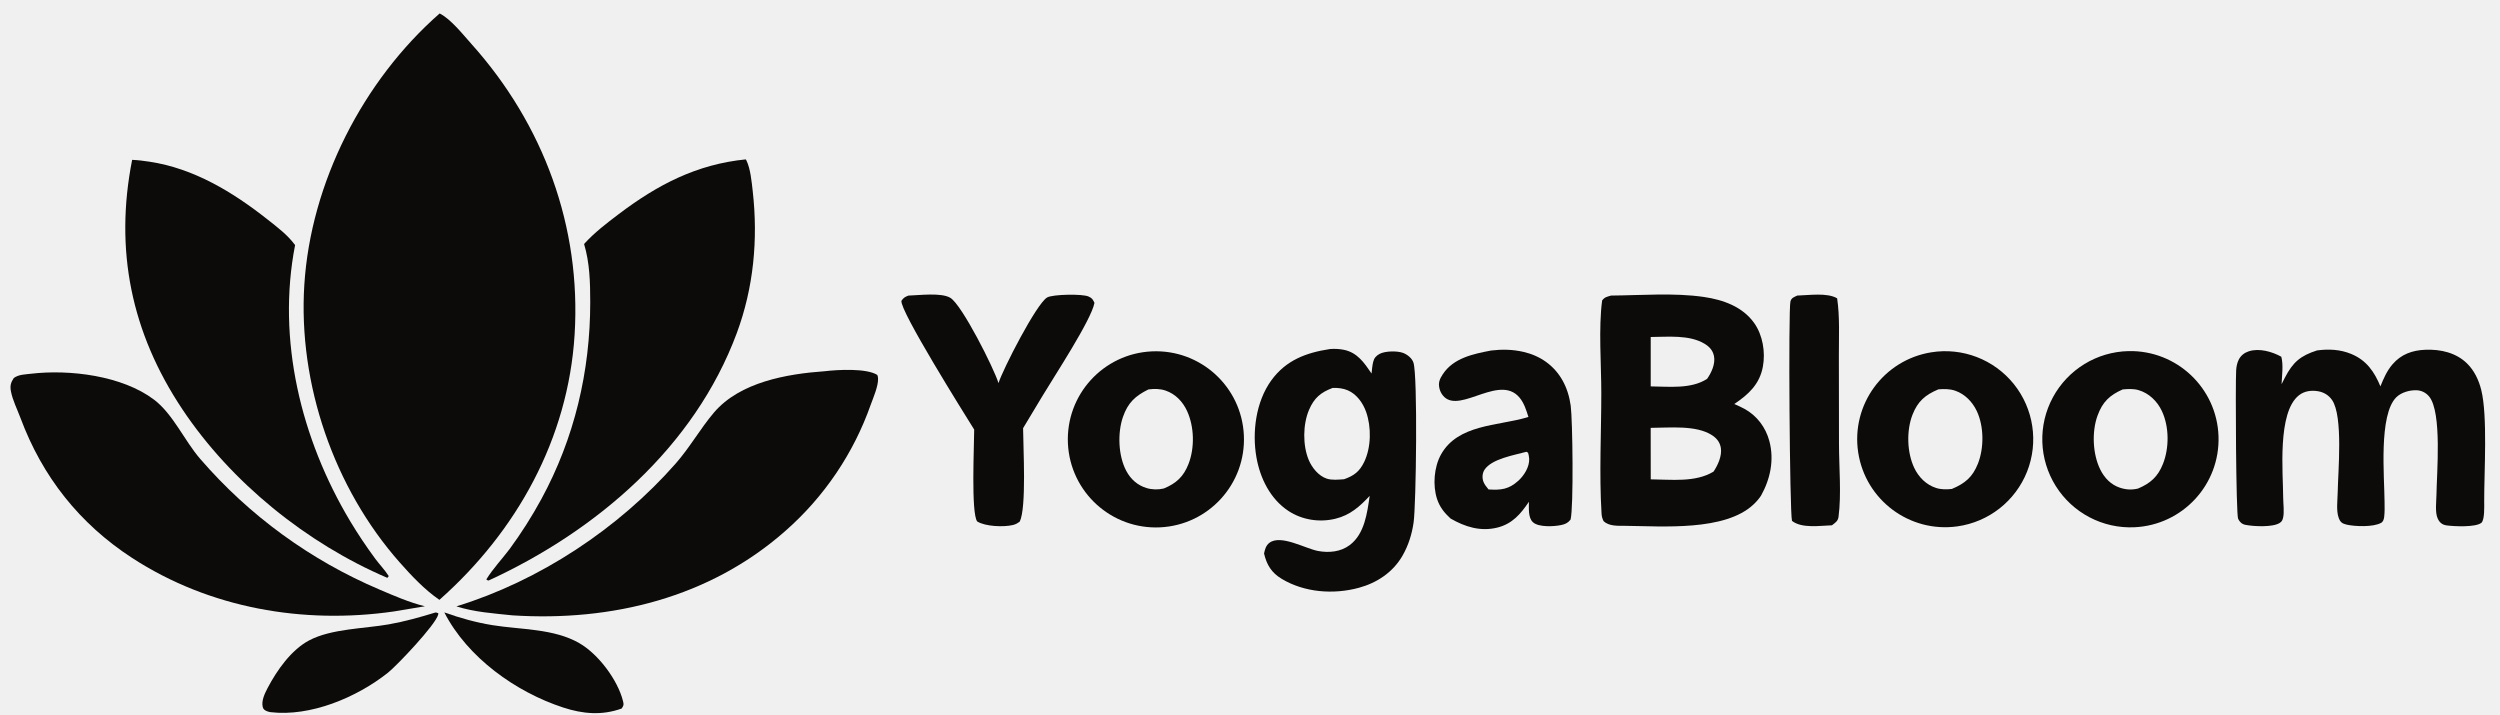
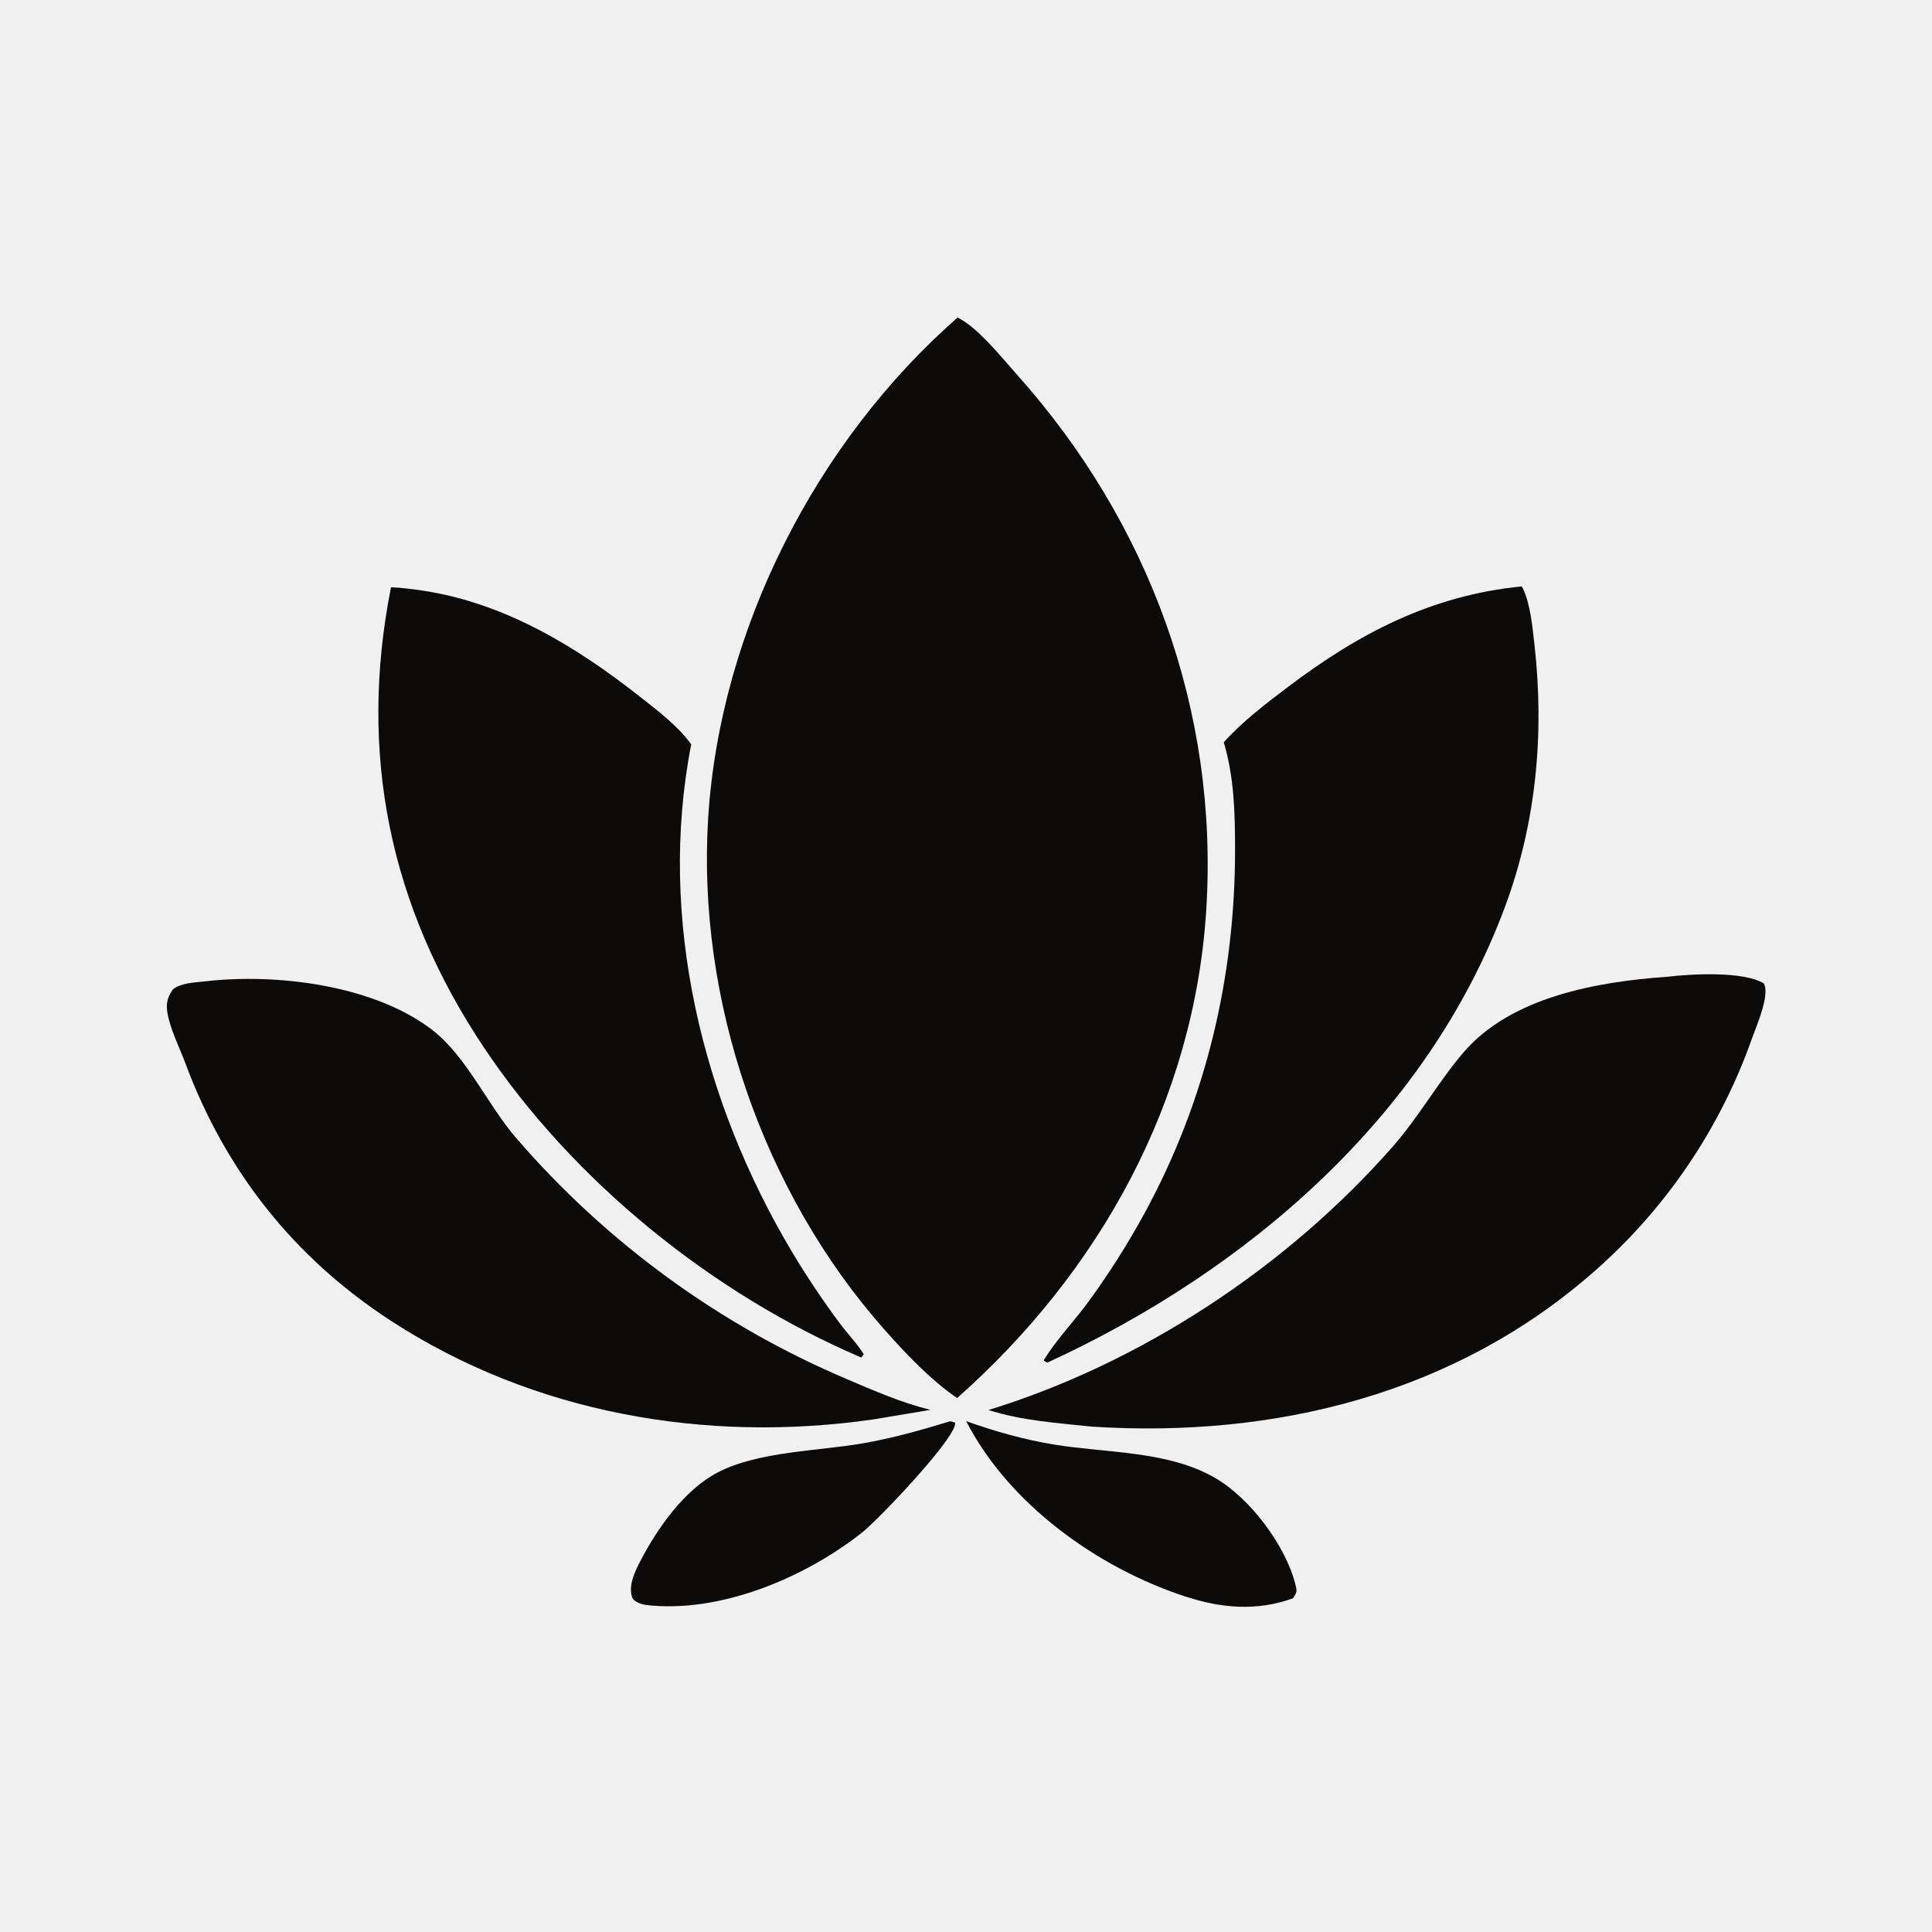
- <svg xmlns="http://www.w3.org/2000/svg" width="84" height="24" viewBox="0 0 84 24" fill="none">
-   <g clip-path="url(#clip0_8671_329)">
-     <path d="M14.772 0.452C15.146 0.638 15.565 1.17 15.847 1.485C18.264 4.184 19.532 7.623 19.307 11.243C19.09 14.746 17.36 17.857 14.764 20.155C14.272 19.819 13.822 19.341 13.429 18.896C11.223 16.401 10.014 12.896 10.225 9.571C10.442 6.143 12.194 2.712 14.772 0.452Z" fill="#0D0B0A" />
-     <path d="M25.058 5.355C25.065 5.367 25.073 5.379 25.08 5.391C25.217 5.672 25.257 6.116 25.292 6.427C25.474 8.044 25.323 9.665 24.755 11.195C23.334 15.02 20.05 17.835 16.42 19.504C16.377 19.504 16.406 19.507 16.34 19.469C16.562 19.106 16.872 18.782 17.128 18.441C17.519 17.908 17.874 17.35 18.189 16.77C19.302 14.723 19.833 12.473 19.832 10.152C19.831 9.492 19.816 8.834 19.625 8.198C19.966 7.82 20.383 7.501 20.788 7.195C22.093 6.207 23.408 5.52 25.058 5.355Z" fill="#0D0B0A" />
-     <path d="M4.44 5.371C4.636 5.379 4.834 5.404 5.028 5.434C6.519 5.66 7.824 6.455 8.989 7.374C9.314 7.63 9.67 7.898 9.915 8.235C9.295 11.417 10.117 14.755 11.763 17.507C12.025 17.944 12.309 18.369 12.613 18.779C12.758 18.974 12.931 19.151 13.062 19.357L13.015 19.416C10.302 18.256 7.76 16.203 6.125 13.748C4.41 11.174 3.842 8.4 4.44 5.371Z" fill="#0D0B0A" />
-     <path d="M27.712 12.473C28.145 12.421 29.115 12.367 29.477 12.598C29.496 12.652 29.501 12.658 29.503 12.724C29.51 12.978 29.344 13.358 29.258 13.594C28.683 15.228 27.698 16.687 26.397 17.832C23.851 20.083 20.551 20.89 17.218 20.676C16.589 20.61 15.94 20.567 15.335 20.374C18.127 19.515 20.784 17.76 22.708 15.569C23.181 15.03 23.528 14.405 23.988 13.863C24.862 12.835 26.446 12.563 27.712 12.473Z" fill="#0D0B0A" />
-     <path d="M1.037 12.558C2.338 12.405 4.104 12.619 5.176 13.429C5.813 13.911 6.197 14.806 6.724 15.415C8.37 17.322 10.433 18.825 12.753 19.81C13.247 20.021 13.755 20.242 14.277 20.371L13.233 20.545C10.193 20.983 7.043 20.439 4.441 18.748C2.67 17.596 1.423 16.016 0.689 14.046C0.582 13.757 0.421 13.443 0.366 13.142C0.333 12.966 0.362 12.85 0.464 12.701C0.628 12.581 0.841 12.582 1.037 12.558Z" fill="#0D0B0A" />
-     <path d="M54.132 9.931C55.145 9.923 56.251 9.832 57.251 9.978C57.895 10.072 58.549 10.302 58.941 10.854C59.228 11.26 59.323 11.831 59.233 12.317C59.124 12.911 58.748 13.255 58.271 13.575C58.385 13.623 58.498 13.675 58.608 13.734C59.029 13.962 59.327 14.357 59.45 14.818C59.619 15.447 59.484 16.096 59.17 16.655C59.099 16.762 59.016 16.857 58.923 16.945C57.961 17.857 55.853 17.68 54.61 17.668C54.371 17.666 54.056 17.688 53.878 17.506C53.835 17.415 53.818 17.355 53.812 17.252C53.73 15.918 53.804 14.533 53.804 13.194C53.803 12.245 53.708 11.011 53.832 10.094C53.928 9.975 53.988 9.975 54.132 9.931ZM57.526 14.624C56.99 14.274 56.086 14.375 55.463 14.376L55.465 16.106C56.155 16.111 56.962 16.217 57.574 15.847C57.718 15.635 57.863 15.319 57.821 15.054C57.791 14.862 57.686 14.729 57.526 14.624ZM57.271 11.549C56.759 11.241 56.04 11.32 55.464 11.323V12.983C56.082 12.988 56.819 13.079 57.358 12.73C57.504 12.522 57.644 12.224 57.589 11.961C57.549 11.769 57.435 11.648 57.271 11.549Z" fill="#0D0B0A" />
-     <path d="M44.685 11.728C44.839 11.715 44.995 11.723 45.147 11.752C45.61 11.845 45.836 12.187 46.084 12.55C46.098 12.423 46.108 12.286 46.138 12.162C46.169 12.032 46.239 11.952 46.356 11.89C46.543 11.791 46.945 11.784 47.141 11.857C47.284 11.91 47.443 12.034 47.492 12.184C47.638 12.627 47.582 16.962 47.497 17.555C47.442 17.946 47.321 18.331 47.123 18.673C46.806 19.226 46.265 19.586 45.657 19.75C44.801 19.982 43.827 19.908 43.063 19.448C42.722 19.243 42.562 18.979 42.472 18.598C42.501 18.461 42.535 18.327 42.653 18.238C43.035 17.949 43.862 18.434 44.287 18.513C44.653 18.581 45.048 18.544 45.352 18.314C45.853 17.936 45.936 17.237 46.022 16.661C45.686 17.019 45.367 17.308 44.872 17.429C44.336 17.561 43.749 17.471 43.287 17.165C42.68 16.762 42.341 16.072 42.217 15.371C42.066 14.517 42.198 13.496 42.715 12.782C43.209 12.101 43.887 11.85 44.685 11.728ZM44.776 13.035C44.376 13.185 44.156 13.37 43.985 13.768C43.774 14.257 43.768 14.966 43.974 15.457C44.083 15.715 44.301 15.988 44.575 16.081C44.757 16.141 44.976 16.115 45.162 16.102C45.491 15.985 45.678 15.846 45.834 15.527C46.074 15.036 46.082 14.345 45.899 13.833C45.792 13.535 45.582 13.242 45.284 13.114C45.132 13.048 44.94 13.026 44.776 13.035Z" fill="#0D0B0A" />
-     <path d="M77.853 11.774C78.246 11.722 78.632 11.74 79.002 11.893C79.514 12.105 79.779 12.491 79.982 12.983C80.085 12.723 80.2 12.461 80.384 12.246C80.674 11.904 81.054 11.768 81.495 11.752C82.002 11.732 82.522 11.848 82.894 12.213C83.138 12.453 83.288 12.774 83.37 13.102C83.588 13.978 83.466 15.86 83.469 16.85C83.47 17.002 83.489 17.48 83.37 17.57C83.169 17.722 82.454 17.688 82.203 17.653C82.056 17.632 81.966 17.553 81.906 17.42C81.812 17.216 81.862 16.851 81.865 16.624C81.875 15.89 82.055 13.861 81.621 13.325C81.521 13.203 81.38 13.126 81.221 13.114C80.987 13.098 80.689 13.179 80.519 13.345C79.917 13.935 80.117 16.033 80.121 16.858C80.123 17.024 80.129 17.207 80.108 17.372C80.099 17.445 80.074 17.529 80.007 17.567C79.75 17.715 79.126 17.693 78.843 17.627C78.695 17.592 78.632 17.542 78.58 17.399C78.493 17.162 78.541 16.811 78.546 16.56C78.559 15.824 78.733 13.995 78.359 13.443C78.246 13.278 78.079 13.177 77.883 13.145C77.659 13.108 77.426 13.138 77.244 13.282C76.512 13.859 76.712 15.884 76.715 16.721C76.716 16.923 76.757 17.21 76.711 17.398C76.692 17.477 76.669 17.525 76.601 17.569C76.366 17.723 75.728 17.69 75.446 17.635C75.328 17.611 75.252 17.539 75.201 17.432C75.129 17.279 75.108 12.878 75.135 12.442C75.142 12.321 75.167 12.191 75.223 12.082C75.294 11.942 75.414 11.851 75.561 11.803C75.91 11.691 76.344 11.815 76.652 11.986C76.726 12.261 76.673 12.621 76.661 12.908C76.697 12.835 76.734 12.762 76.772 12.69C77.043 12.165 77.299 11.951 77.853 11.774Z" fill="#0D0B0A" />
-     <path d="M71.521 11.797C73.141 11.764 74.489 13.04 74.542 14.66C74.596 16.28 73.337 17.642 71.717 17.716C70.652 17.765 69.642 17.236 69.075 16.333C68.508 15.43 68.469 14.291 68.976 13.353C69.482 12.414 70.455 11.819 71.521 11.797ZM71.322 13.085C70.886 13.278 70.649 13.5 70.481 13.955C70.279 14.499 70.312 15.259 70.57 15.778C70.709 16.058 70.925 16.285 71.226 16.386C71.432 16.455 71.624 16.466 71.835 16.416C72.253 16.241 72.503 16.019 72.674 15.591C72.889 15.055 72.887 14.338 72.64 13.813C72.486 13.484 72.21 13.213 71.858 13.109C71.685 13.057 71.498 13.069 71.322 13.085Z" fill="#0D0B0A" />
-     <path d="M38.704 11.806C40.336 11.732 41.718 12.993 41.794 14.624C41.871 16.256 40.612 17.64 38.981 17.719C37.346 17.797 35.959 16.535 35.882 14.9C35.806 13.266 37.07 11.88 38.704 11.806ZM39.165 13.124C38.976 13.059 38.782 13.06 38.586 13.085C38.15 13.301 37.9 13.527 37.733 14.004C37.544 14.545 37.572 15.317 37.844 15.824C37.992 16.101 38.217 16.304 38.52 16.397C38.706 16.454 38.917 16.459 39.106 16.413C39.522 16.24 39.767 16.016 39.934 15.589C40.146 15.047 40.129 14.333 39.883 13.804C39.739 13.493 39.493 13.237 39.165 13.124Z" fill="#0D0B0A" />
-     <path d="M64.888 11.838C65.938 11.668 66.998 12.076 67.665 12.905C68.331 13.735 68.501 14.858 68.109 15.848C67.716 16.836 66.823 17.539 65.769 17.686C64.164 17.911 62.677 16.801 62.435 15.198C62.193 13.595 63.288 12.097 64.888 11.838ZM65.129 13.082C64.69 13.268 64.438 13.48 64.26 13.934C64.053 14.467 64.073 15.204 64.319 15.722C64.468 16.034 64.721 16.29 65.055 16.396C65.222 16.45 65.411 16.449 65.584 16.428C66.021 16.243 66.276 16.036 66.457 15.582C66.667 15.054 66.664 14.325 66.419 13.809C66.273 13.503 66.025 13.245 65.701 13.13C65.518 13.065 65.32 13.066 65.129 13.082Z" fill="#0D0B0A" />
-     <path d="M50.103 11.777C50.473 11.733 50.83 11.74 51.195 11.825C51.749 11.953 52.213 12.275 52.495 12.772C52.647 13.038 52.734 13.33 52.776 13.633C52.84 14.1 52.877 17.052 52.771 17.458C52.682 17.572 52.592 17.613 52.453 17.642C52.217 17.692 51.698 17.723 51.506 17.546C51.339 17.391 51.373 17.068 51.371 16.86C51.094 17.27 50.815 17.601 50.31 17.727C49.746 17.867 49.223 17.703 48.738 17.422C48.531 17.232 48.374 17.037 48.285 16.766C48.135 16.31 48.183 15.694 48.416 15.274C48.983 14.255 50.318 14.315 51.294 14.028L51.355 14.009C51.316 13.887 51.278 13.763 51.227 13.645C50.675 12.371 49.297 13.763 48.631 13.413C48.497 13.342 48.4 13.199 48.366 13.053C48.32 12.86 48.372 12.735 48.478 12.574C48.836 12.028 49.506 11.891 50.103 11.777ZM51.289 15.18C50.884 15.292 50.122 15.415 49.88 15.783C49.802 15.903 49.795 16.061 49.846 16.193C49.882 16.286 49.953 16.368 50.015 16.445C50.434 16.473 50.697 16.442 51.018 16.151C51.212 15.974 51.391 15.689 51.381 15.415C51.379 15.347 51.36 15.277 51.344 15.212L51.289 15.18Z" fill="#0D0B0A" />
-     <path d="M33.549 12.873C33.694 12.412 34.825 10.202 35.185 9.994C35.373 9.887 36.372 9.87 36.573 9.962C36.702 10.021 36.715 10.056 36.774 10.176C36.671 10.748 35.407 12.668 35.033 13.294L34.376 14.386C34.379 15.043 34.494 17.047 34.265 17.523C34.185 17.584 34.128 17.618 34.028 17.642C33.719 17.714 33.105 17.692 32.834 17.521C32.623 17.244 32.733 14.943 32.733 14.434C32.398 13.897 30.23 10.437 30.288 10.107C30.359 10.004 30.405 9.978 30.521 9.932C30.887 9.921 31.63 9.824 31.933 10.008C32.325 10.246 33.403 12.387 33.549 12.873Z" fill="#0D0B0A" />
-     <path d="M60.386 9.931C60.77 9.921 61.397 9.825 61.728 10.024C61.821 10.655 61.784 11.324 61.786 11.961L61.79 14.911C61.79 15.681 61.874 16.608 61.775 17.364C61.755 17.515 61.662 17.564 61.553 17.65C61.154 17.663 60.54 17.762 60.211 17.502C60.133 17.207 60.085 10.397 60.159 10.128C60.195 10.001 60.278 9.986 60.386 9.931Z" fill="#0D0B0A" />
-     <path d="M14.929 20.577C15.458 20.765 15.99 20.915 16.545 21.005C17.501 21.16 18.611 21.115 19.47 21.613C20.105 21.981 20.754 22.842 20.933 23.556C20.966 23.687 20.956 23.698 20.889 23.806C20.226 24.046 19.581 23.989 18.921 23.772C17.33 23.252 15.708 22.093 14.929 20.577Z" fill="#0D0B0A" />
-     <path d="M14.63 20.58C14.664 20.578 14.696 20.595 14.728 20.604C14.726 20.619 14.727 20.635 14.723 20.65C14.642 20.989 13.332 22.369 13.029 22.608C11.984 23.434 10.432 24.089 9.084 23.928C9.048 23.92 8.998 23.91 8.965 23.895C8.893 23.861 8.847 23.834 8.828 23.756C8.777 23.545 8.896 23.301 8.992 23.117C9.301 22.527 9.785 21.834 10.391 21.515C11.137 21.123 12.24 21.124 13.07 20.977C13.602 20.882 14.114 20.738 14.63 20.58Z" fill="#0D0B0A" />
-   </g>
-   <defs>
-     <clipPath id="clip0_8671_329">
-       <rect width="83.147" height="23.51" fill="white" transform="translate(0.353027 0.452148)" />
-     </clipPath>
-   </defs>
+ <svg xmlns="http://www.w3.org/2000/svg" width="359" height="359" viewBox="0 0 359 359" fill="none">
+   <path d="M177.938 59C181.741 60.889 186.017 66.313 188.888 69.521C213.518 97.034 226.437 132.077 224.152 168.965C221.94 204.662 204.311 236.358 177.851 259.784C172.841 256.359 168.256 251.484 164.248 246.952C141.77 221.53 129.449 185.812 131.596 151.926C133.809 116.99 151.668 82.032 177.938 59Z" fill="#0D0B0A" />
+   <path d="M282.757 108.962C282.83 109.085 282.913 109.204 282.976 109.333C284.378 112.187 284.783 116.716 285.139 119.884C286.99 136.36 285.458 152.879 279.664 168.479C265.186 207.451 231.724 236.14 194.727 253.147C194.291 253.142 194.583 253.177 193.918 252.79C196.179 249.091 199.331 245.785 201.94 242.31C205.93 236.884 209.546 231.195 212.761 225.283C224.094 204.428 229.514 181.493 229.497 157.841C229.493 151.123 229.338 144.413 227.395 137.93C230.864 134.079 235.116 130.833 239.242 127.71C252.542 117.646 265.943 110.641 282.757 108.962Z" fill="#0D0B0A" />
+   <path d="M72.652 109.125C74.648 109.202 76.663 109.461 78.638 109.761C93.836 112.073 107.133 120.167 119.006 129.533C122.319 132.147 125.945 134.873 128.44 138.308C122.127 170.74 130.5 204.746 147.269 232.794C149.947 237.252 152.841 241.575 155.939 245.755C157.418 247.746 159.179 249.553 160.505 251.643L160.036 252.253C132.385 240.429 106.484 219.504 89.821 194.495C72.34 168.254 66.559 139.989 72.652 109.125Z" fill="#0D0B0A" />
+   <path d="M309.806 181.498C314.215 180.972 324.095 180.416 327.791 182.769C327.977 183.325 328.032 183.38 328.052 184.055C328.126 186.641 326.436 190.513 325.56 192.926C319.696 209.576 309.656 224.444 296.403 236.105C270.459 259.045 236.83 267.275 202.867 265.091C196.452 264.421 189.839 263.974 183.673 262.008C212.129 253.256 239.196 235.375 258.808 213.046C263.629 207.556 267.163 201.182 271.854 195.661C280.757 185.182 296.899 182.412 309.806 181.498Z" fill="#0D0B0A" />
+   <path d="M37.968 182.367C51.229 180.803 69.222 182.988 80.144 191.243C86.638 196.153 90.552 205.267 95.918 211.472C112.701 230.907 133.721 246.232 157.36 256.265C162.393 258.419 167.575 260.668 172.897 261.979L162.258 263.756C131.277 268.214 99.172 262.679 72.663 245.443C54.611 233.702 41.901 217.603 34.428 197.523C33.331 194.579 31.689 191.382 31.128 188.314C30.8 186.522 31.089 185.341 32.136 183.822C33.802 182.595 35.969 182.61 37.968 182.367Z" fill="#0D0B0A" />
+   <path d="M179.536 264.078C184.926 265.995 190.349 267.529 196.003 268.447C205.744 270.026 217.061 269.564 225.812 274.637C232.274 278.385 238.892 287.162 240.719 294.44C241.054 295.775 240.957 295.884 240.273 296.991C233.509 299.429 226.94 298.848 220.209 296.644C203.997 291.342 187.471 279.527 179.536 264.078Z" fill="#0D0B0A" />
+   <path d="M176.487 264.118C176.829 264.088 177.157 264.267 177.488 264.361C177.471 264.515 177.474 264.674 177.437 264.828C176.605 268.278 163.258 282.347 160.176 284.784C149.526 293.194 133.714 299.87 119.975 298.227C119.607 298.148 119.097 298.049 118.762 297.895C118.023 297.552 117.554 297.279 117.359 296.48C116.838 294.33 118.06 291.838 119.037 289.972C122.184 283.955 127.113 276.896 133.287 273.644C140.898 269.643 152.136 269.658 160.594 268.154C166.012 267.191 171.234 265.722 176.487 264.118Z" fill="#0D0B0A" />
</svg>
